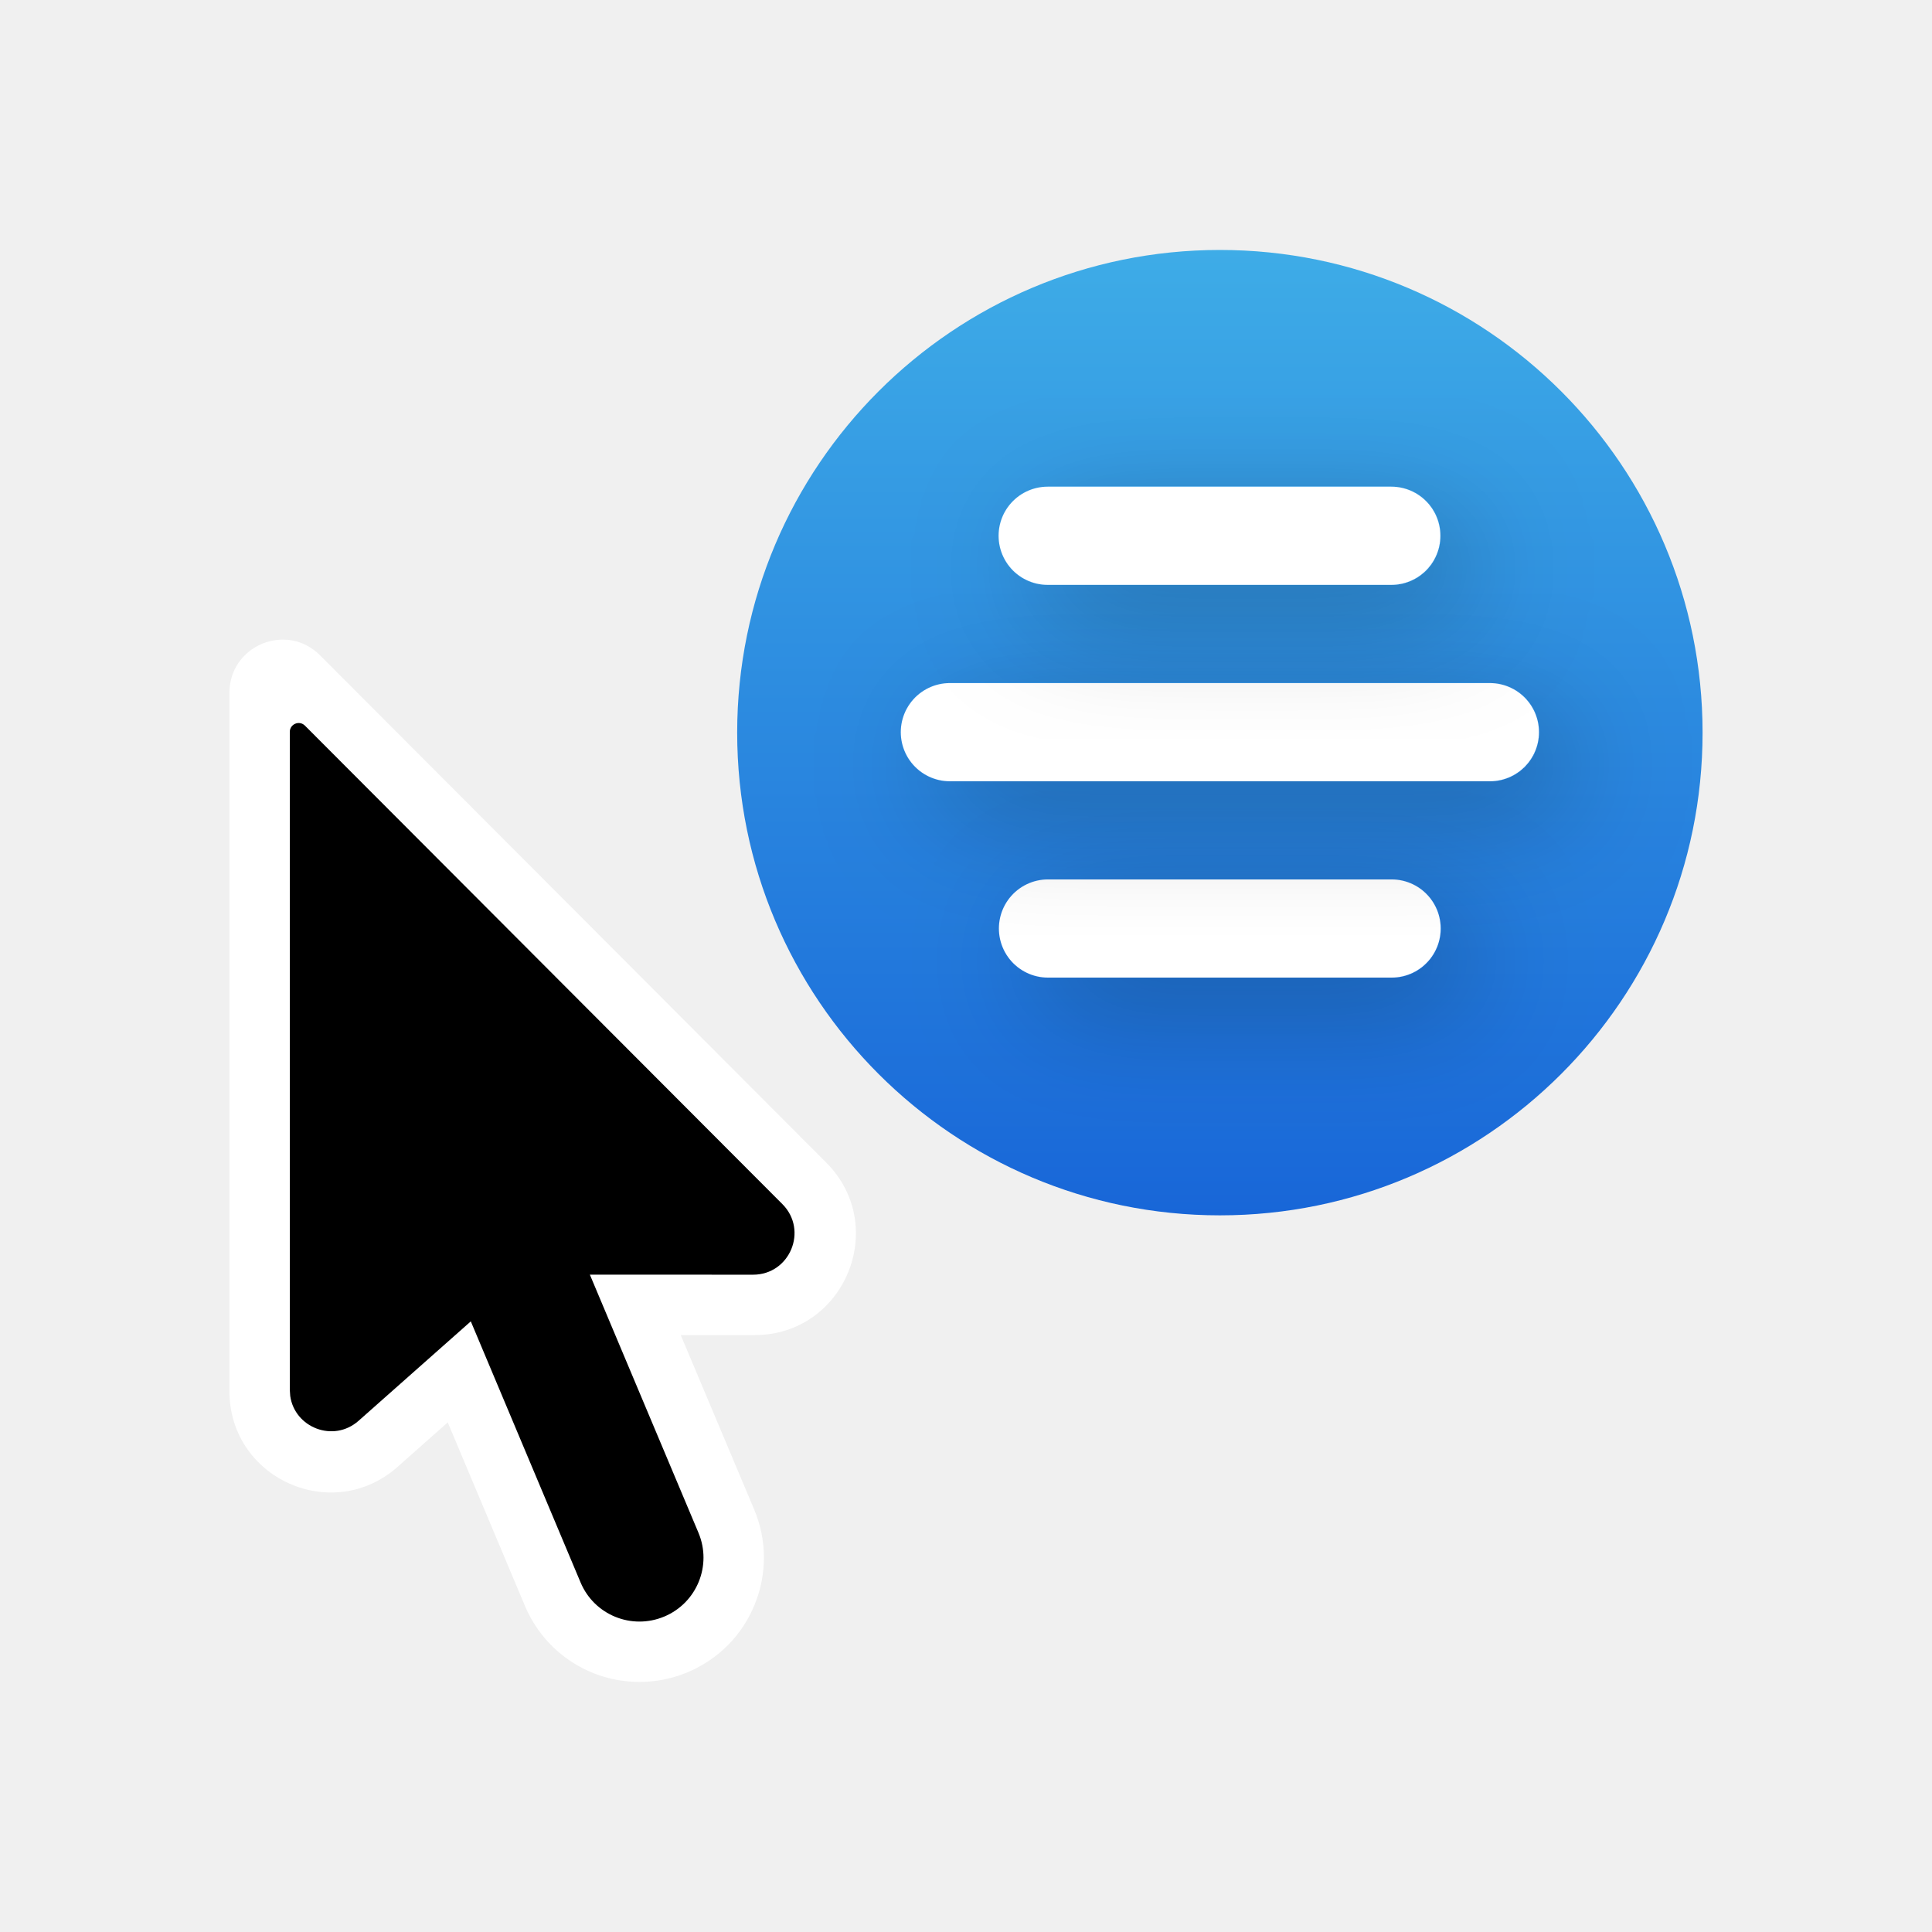
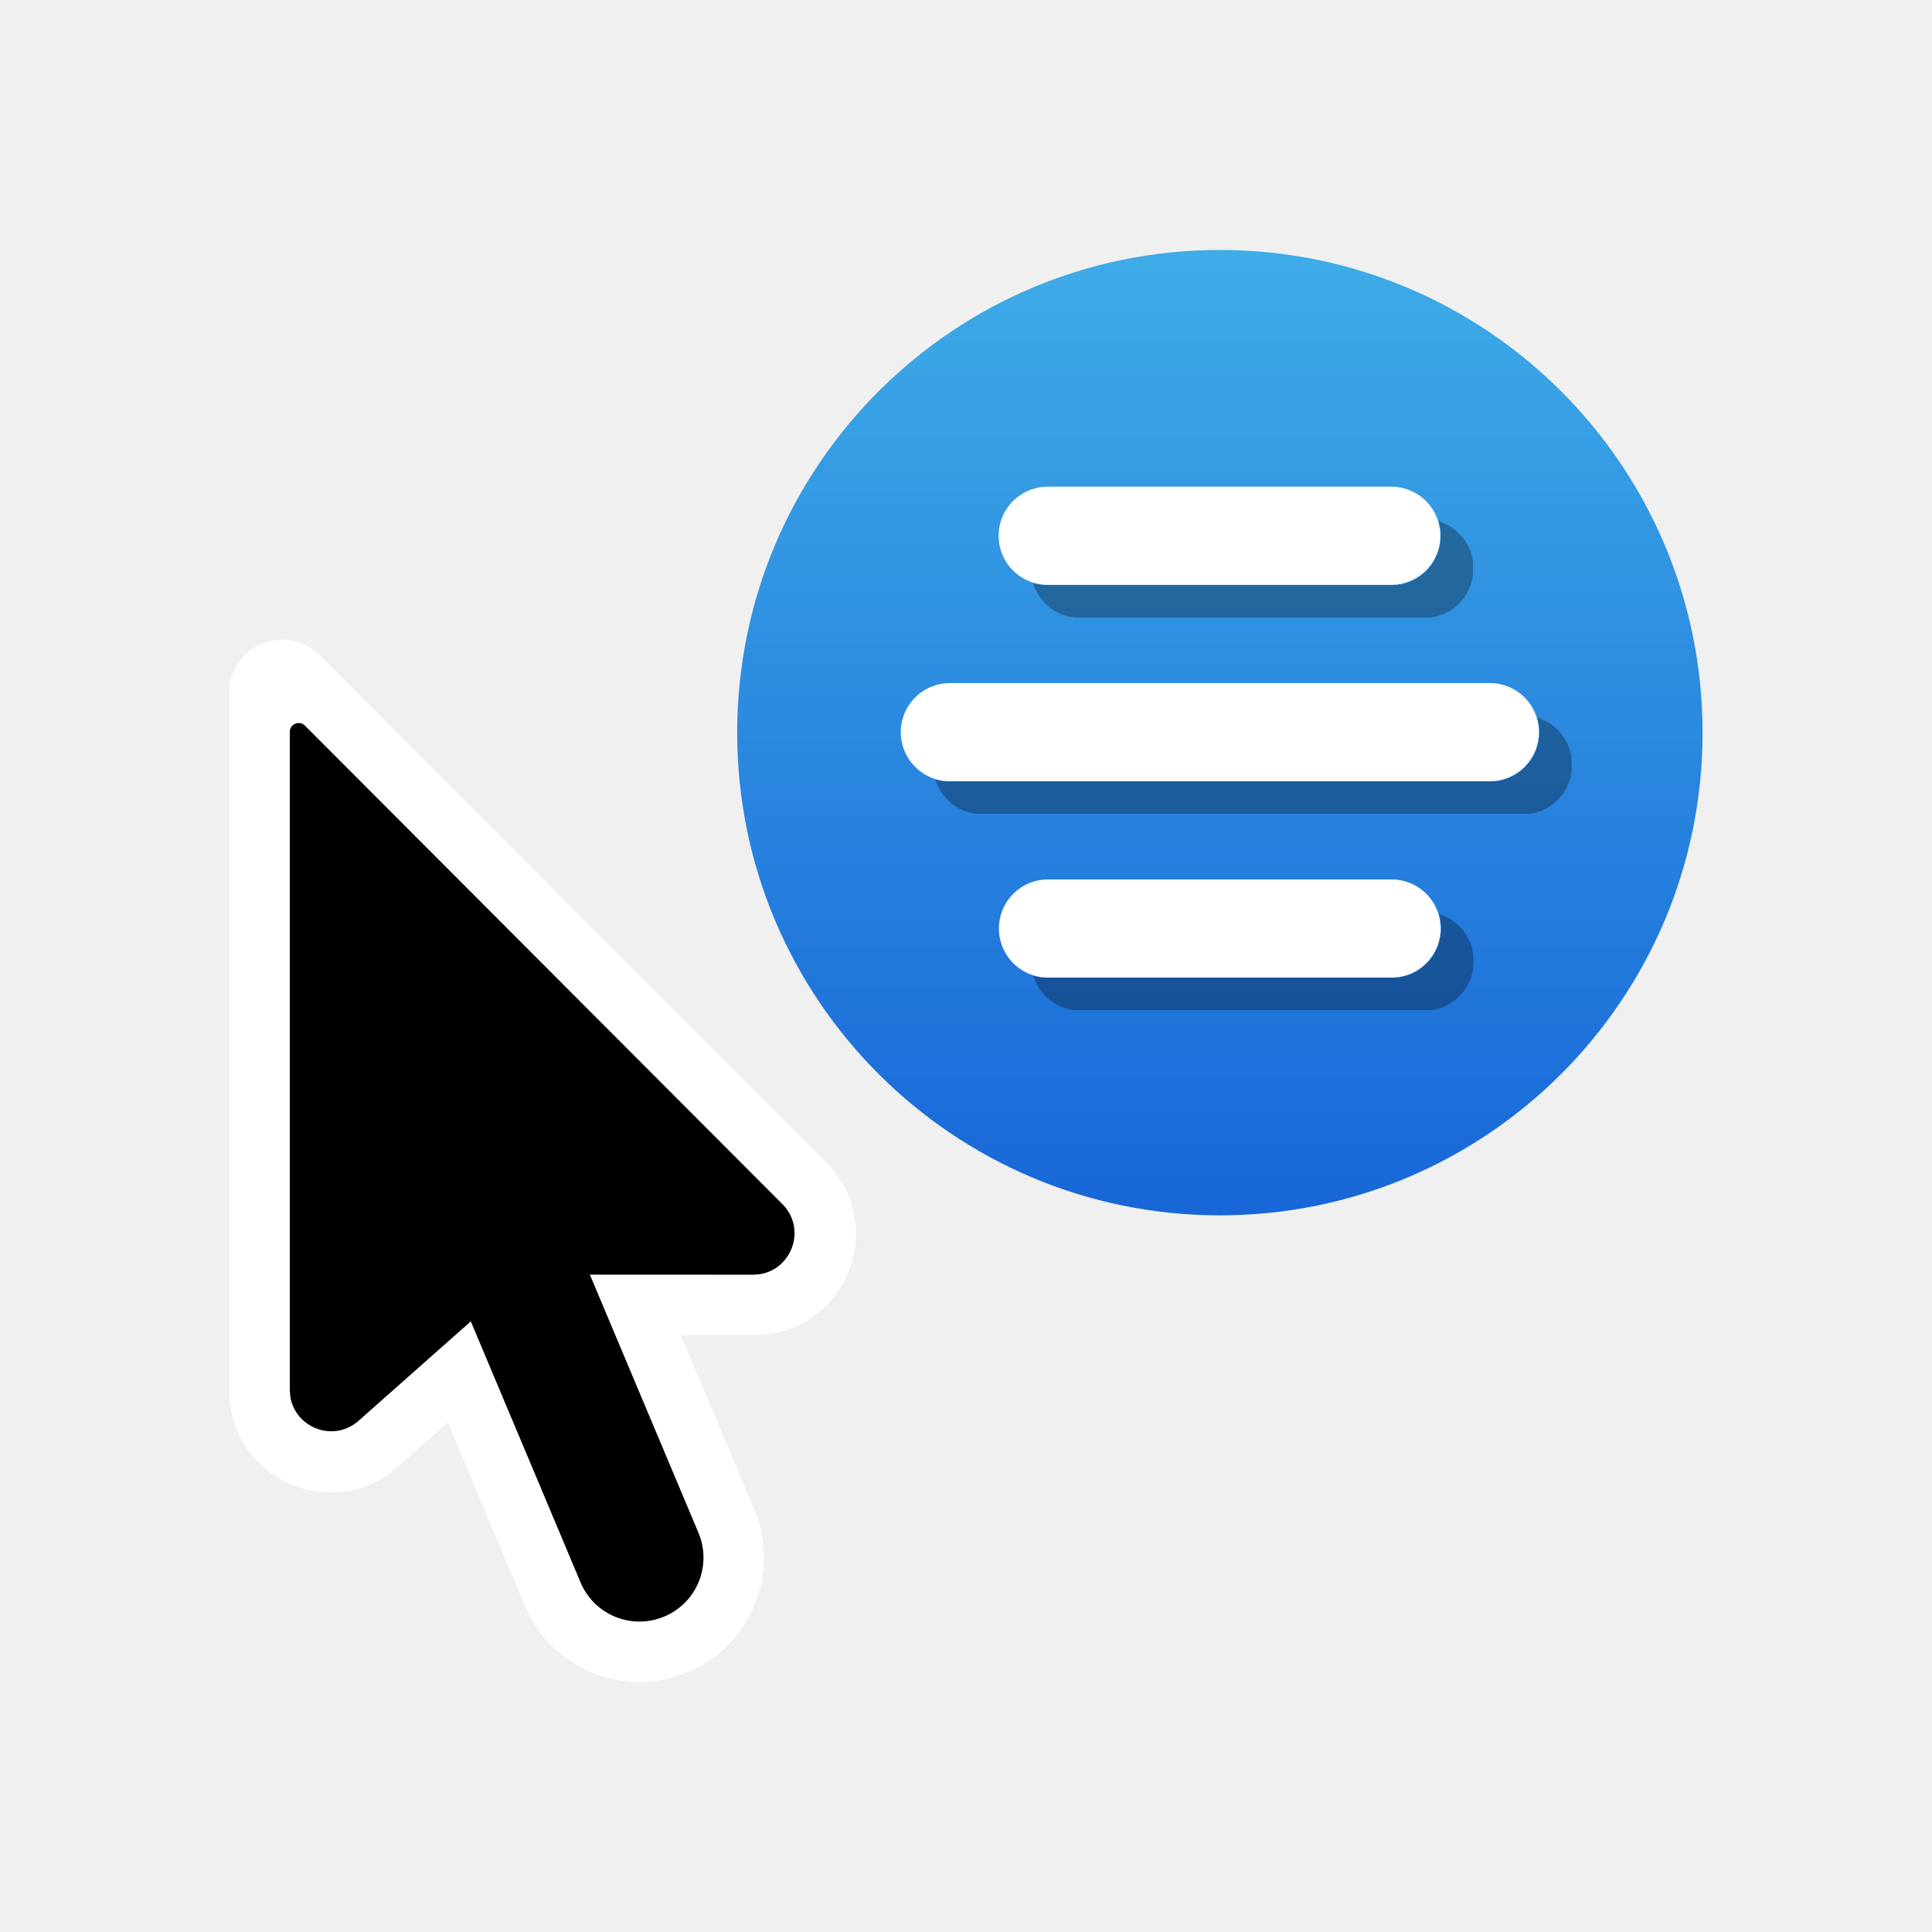
<svg xmlns="http://www.w3.org/2000/svg" width="32" height="32" viewBox="0 0 32 32" fill="none">
  <path fill-rule="evenodd" clip-rule="evenodd" d="M5.301 10.854L13.684 19.255C14.737 20.311 13.99 22.113 12.499 22.113L11.275 22.113L12.491 25.001C12.704 25.507 12.707 26.067 12.5 26.576C12.292 27.086 11.898 27.484 11.39 27.697C11.134 27.804 10.866 27.858 10.592 27.858C9.761 27.858 9.016 27.363 8.694 26.597L7.416 23.559L6.584 24.297C5.503 25.253 3.8 24.486 3.8 23.042V11.475C3.8 10.691 4.747 10.299 5.301 10.854Z" fill="white" style="fill:white;fill-opacity:1;" />
  <path fill-rule="evenodd" clip-rule="evenodd" d="M4.8 12.123C4.8 11.992 4.958 11.926 5.051 12.019L12.959 19.944C13.389 20.376 13.084 21.113 12.473 21.113L9.77 21.112L11.569 25.388C11.796 25.928 11.542 26.549 11.003 26.775C10.462 27.002 9.842 26.749 9.616 26.21L7.798 21.886L5.939 23.533C5.522 23.901 4.881 23.645 4.807 23.122L4.8 23.02V12.123Z" fill="black" style="fill:black;fill-opacity:1;" />
  <circle cx="20.205" cy="12.135" r="7.995" fill="url(#paint0_linear_1_302)" />
  <g filter="url(#filter0_d_1_302)">
    <line x1="17.358" y1="15.379" x2="23.049" y2="15.379" stroke="white" style="stroke:white;stroke-opacity:1;" stroke-width="1.626" stroke-linecap="round" />
  </g>
  <g filter="url(#filter1_d_1_302)">
    <line x1="15.733" y1="12.127" x2="24.677" y2="12.127" stroke="white" style="stroke:white;stroke-opacity:1;" stroke-width="1.626" stroke-linecap="round" />
  </g>
  <g filter="url(#filter2_d_1_302)">
    <line x1="17.353" y1="8.874" x2="23.044" y2="8.874" stroke="white" style="stroke:white;stroke-opacity:1;" stroke-width="1.626" stroke-linecap="round" />
  </g>
  <defs>
-     <filter id="filter0_d_1_302" x="15.087" y="13.108" width="11.318" height="5.626" filterUnits="userSpaceOnUse" color-interpolation-filters="sRGB">
+     <filter id="filter0_d_1_302" x="16.545" y="14.566" width="7.86" height="2.168" filterUnits="userSpaceOnUse" color-interpolation-filters="sRGB">
      <feFlood flood-opacity="0" result="BackgroundImageFix" />
      <feColorMatrix in="SourceAlpha" type="matrix" values="0 0 0 0 0 0 0 0 0 0 0 0 0 0 0 0 0 0 127 0" result="hardAlpha" />
      <feOffset dx="0.542" dy="0.542" />
-       <feGaussianBlur stdDeviation="1" />
      <feComposite in2="hardAlpha" operator="out" />
-       <feColorMatrix type="matrix" values="0 0 0 0 0 0 0 0 0 0 0 0 0 0 0 0 0 0 0.25 0" />
+       <feColorMatrix type="matrix" values="0 0 0 0 0 0 0 0 0 0 0 0 0 0 0 0 0 0 0.3 0" />
      <feBlend mode="normal" in2="BackgroundImageFix" result="effect1_dropShadow_1_302" />
      <feBlend mode="normal" in="SourceGraphic" in2="effect1_dropShadow_1_302" result="shape" />
    </filter>
-     <filter id="filter1_d_1_302" x="13.462" y="9.856" width="14.57" height="5.626" filterUnits="userSpaceOnUse" color-interpolation-filters="sRGB">
+     <filter id="filter1_d_1_302" x="14.92" y="11.314" width="11.112" height="2.168" filterUnits="userSpaceOnUse" color-interpolation-filters="sRGB">
      <feFlood flood-opacity="0" result="BackgroundImageFix" />
      <feColorMatrix in="SourceAlpha" type="matrix" values="0 0 0 0 0 0 0 0 0 0 0 0 0 0 0 0 0 0 127 0" result="hardAlpha" />
      <feOffset dx="0.542" dy="0.542" />
-       <feGaussianBlur stdDeviation="1" />
      <feComposite in2="hardAlpha" operator="out" />
-       <feColorMatrix type="matrix" values="0 0 0 0 0 0 0 0 0 0 0 0 0 0 0 0 0 0 0.25 0" />
+       <feColorMatrix type="matrix" values="0 0 0 0 0 0 0 0 0 0 0 0 0 0 0 0 0 0 0.3 0" />
      <feBlend mode="normal" in2="BackgroundImageFix" result="effect1_dropShadow_1_302" />
      <feBlend mode="normal" in="SourceGraphic" in2="effect1_dropShadow_1_302" result="shape" />
    </filter>
-     <filter id="filter2_d_1_302" x="15.082" y="6.603" width="11.318" height="5.626" filterUnits="userSpaceOnUse" color-interpolation-filters="sRGB">
+     <filter id="filter2_d_1_302" x="16.54" y="8.061" width="7.86" height="2.168" filterUnits="userSpaceOnUse" color-interpolation-filters="sRGB">
      <feFlood flood-opacity="0" result="BackgroundImageFix" />
      <feColorMatrix in="SourceAlpha" type="matrix" values="0 0 0 0 0 0 0 0 0 0 0 0 0 0 0 0 0 0 127 0" result="hardAlpha" />
      <feOffset dx="0.542" dy="0.542" />
-       <feGaussianBlur stdDeviation="1" />
      <feComposite in2="hardAlpha" operator="out" />
-       <feColorMatrix type="matrix" values="0 0 0 0 0 0 0 0 0 0 0 0 0 0 0 0 0 0 0.25 0" />
+       <feColorMatrix type="matrix" values="0 0 0 0 0 0 0 0 0 0 0 0 0 0 0 0 0 0 0.3 0" />
      <feBlend mode="normal" in2="BackgroundImageFix" result="effect1_dropShadow_1_302" />
      <feBlend mode="normal" in="SourceGraphic" in2="effect1_dropShadow_1_302" result="shape" />
    </filter>
    <linearGradient id="paint0_linear_1_302" x1="20.205" y1="4.14" x2="20.205" y2="20.13" gradientUnits="userSpaceOnUse">
      <stop stop-color="#3EACE7" style="stop-color:#3EACE7;stop-color:color(display-p3 0.243 0.674 0.906);stop-opacity:1;" />
      <stop offset="1" stop-color="#1866D8" style="stop-color:#1866D8;stop-color:color(display-p3 0.094 0.4 0.847);stop-opacity:1;" />
    </linearGradient>
  </defs>
</svg>
